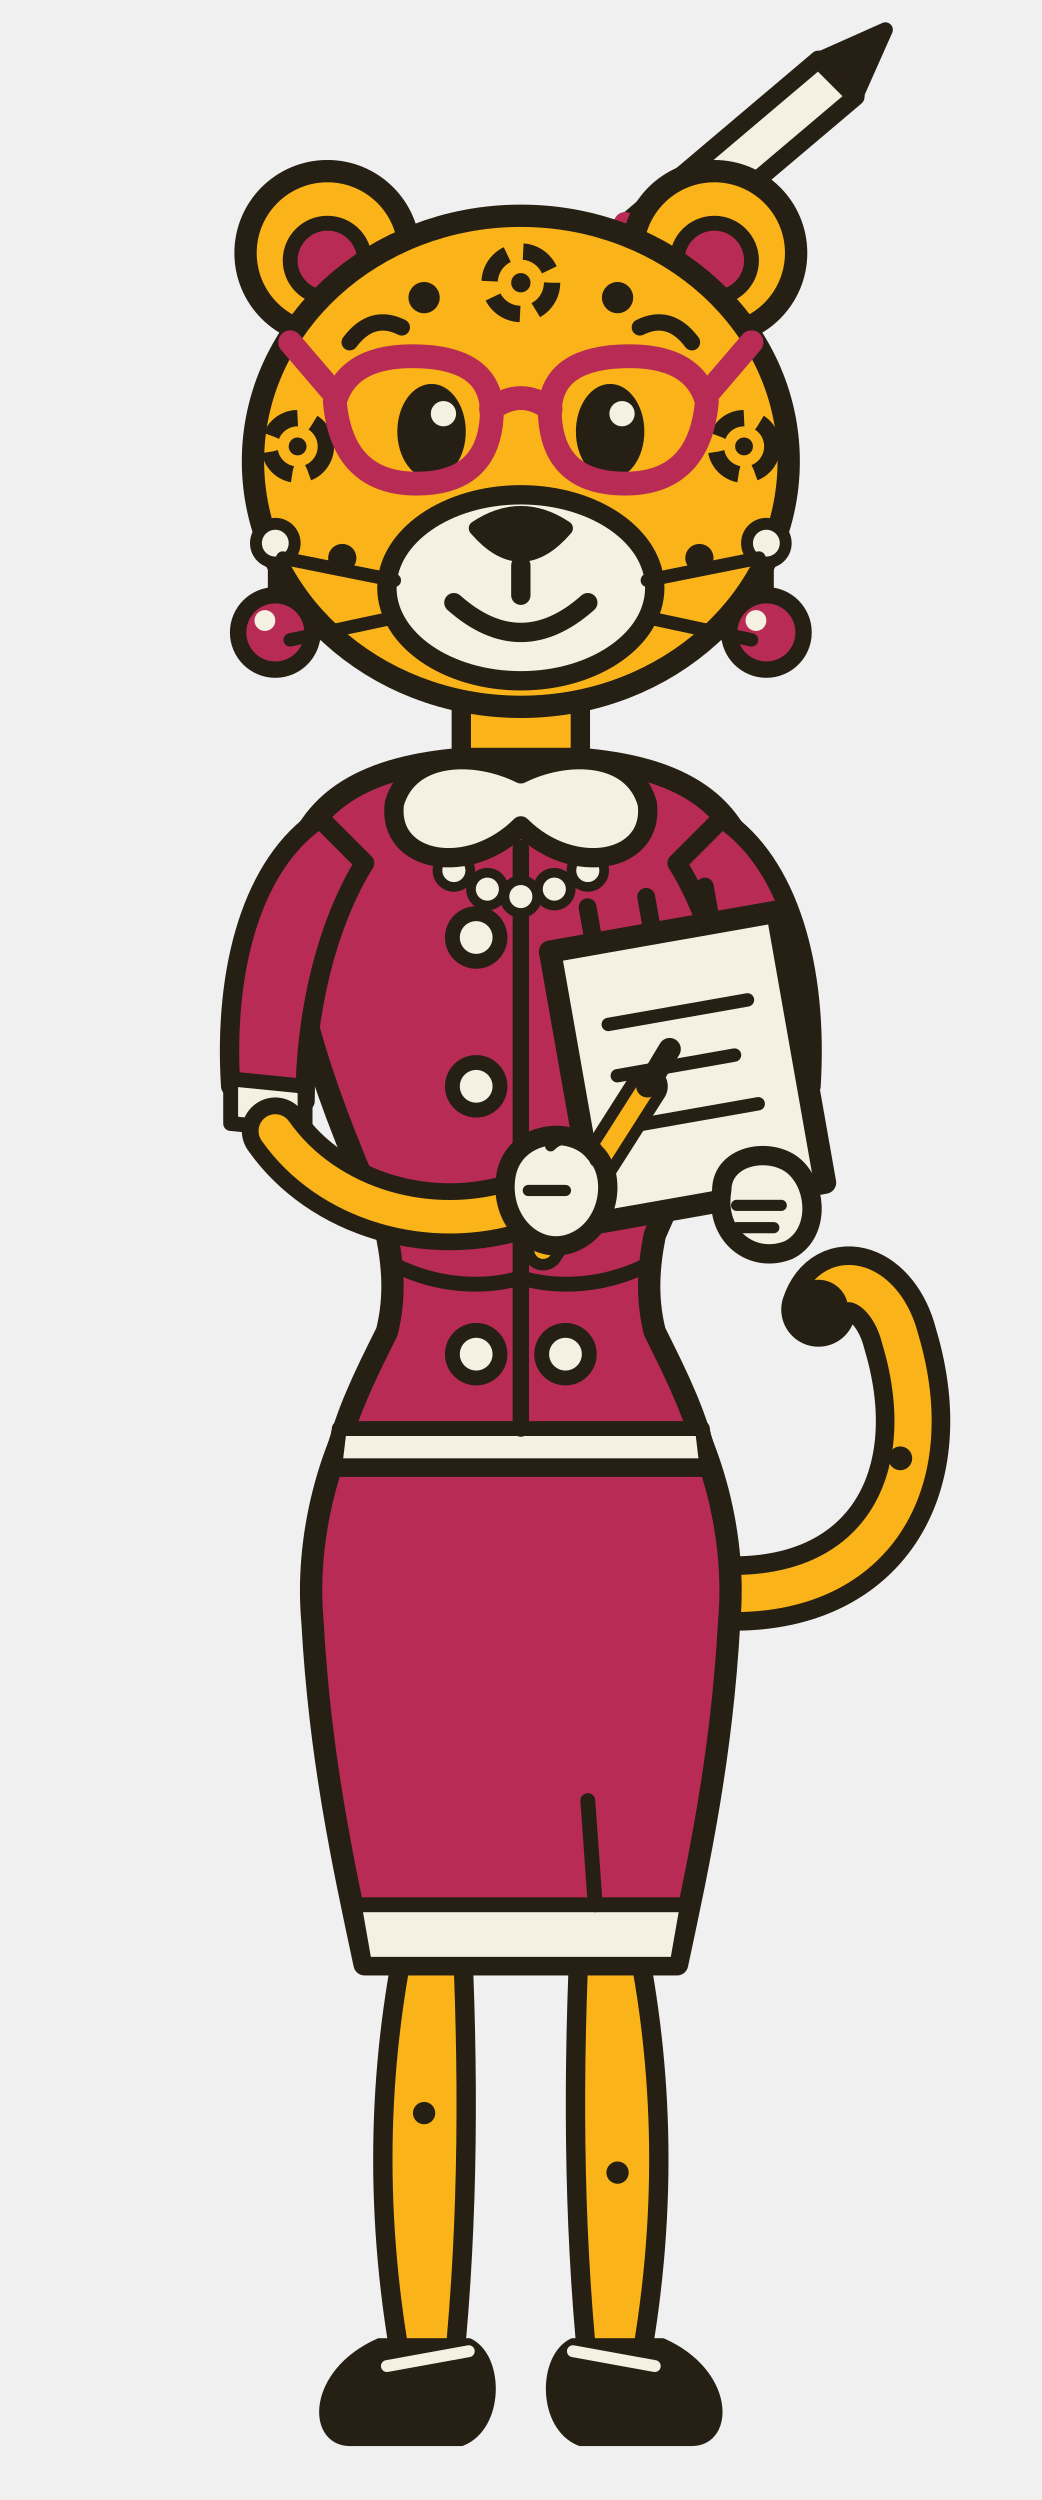
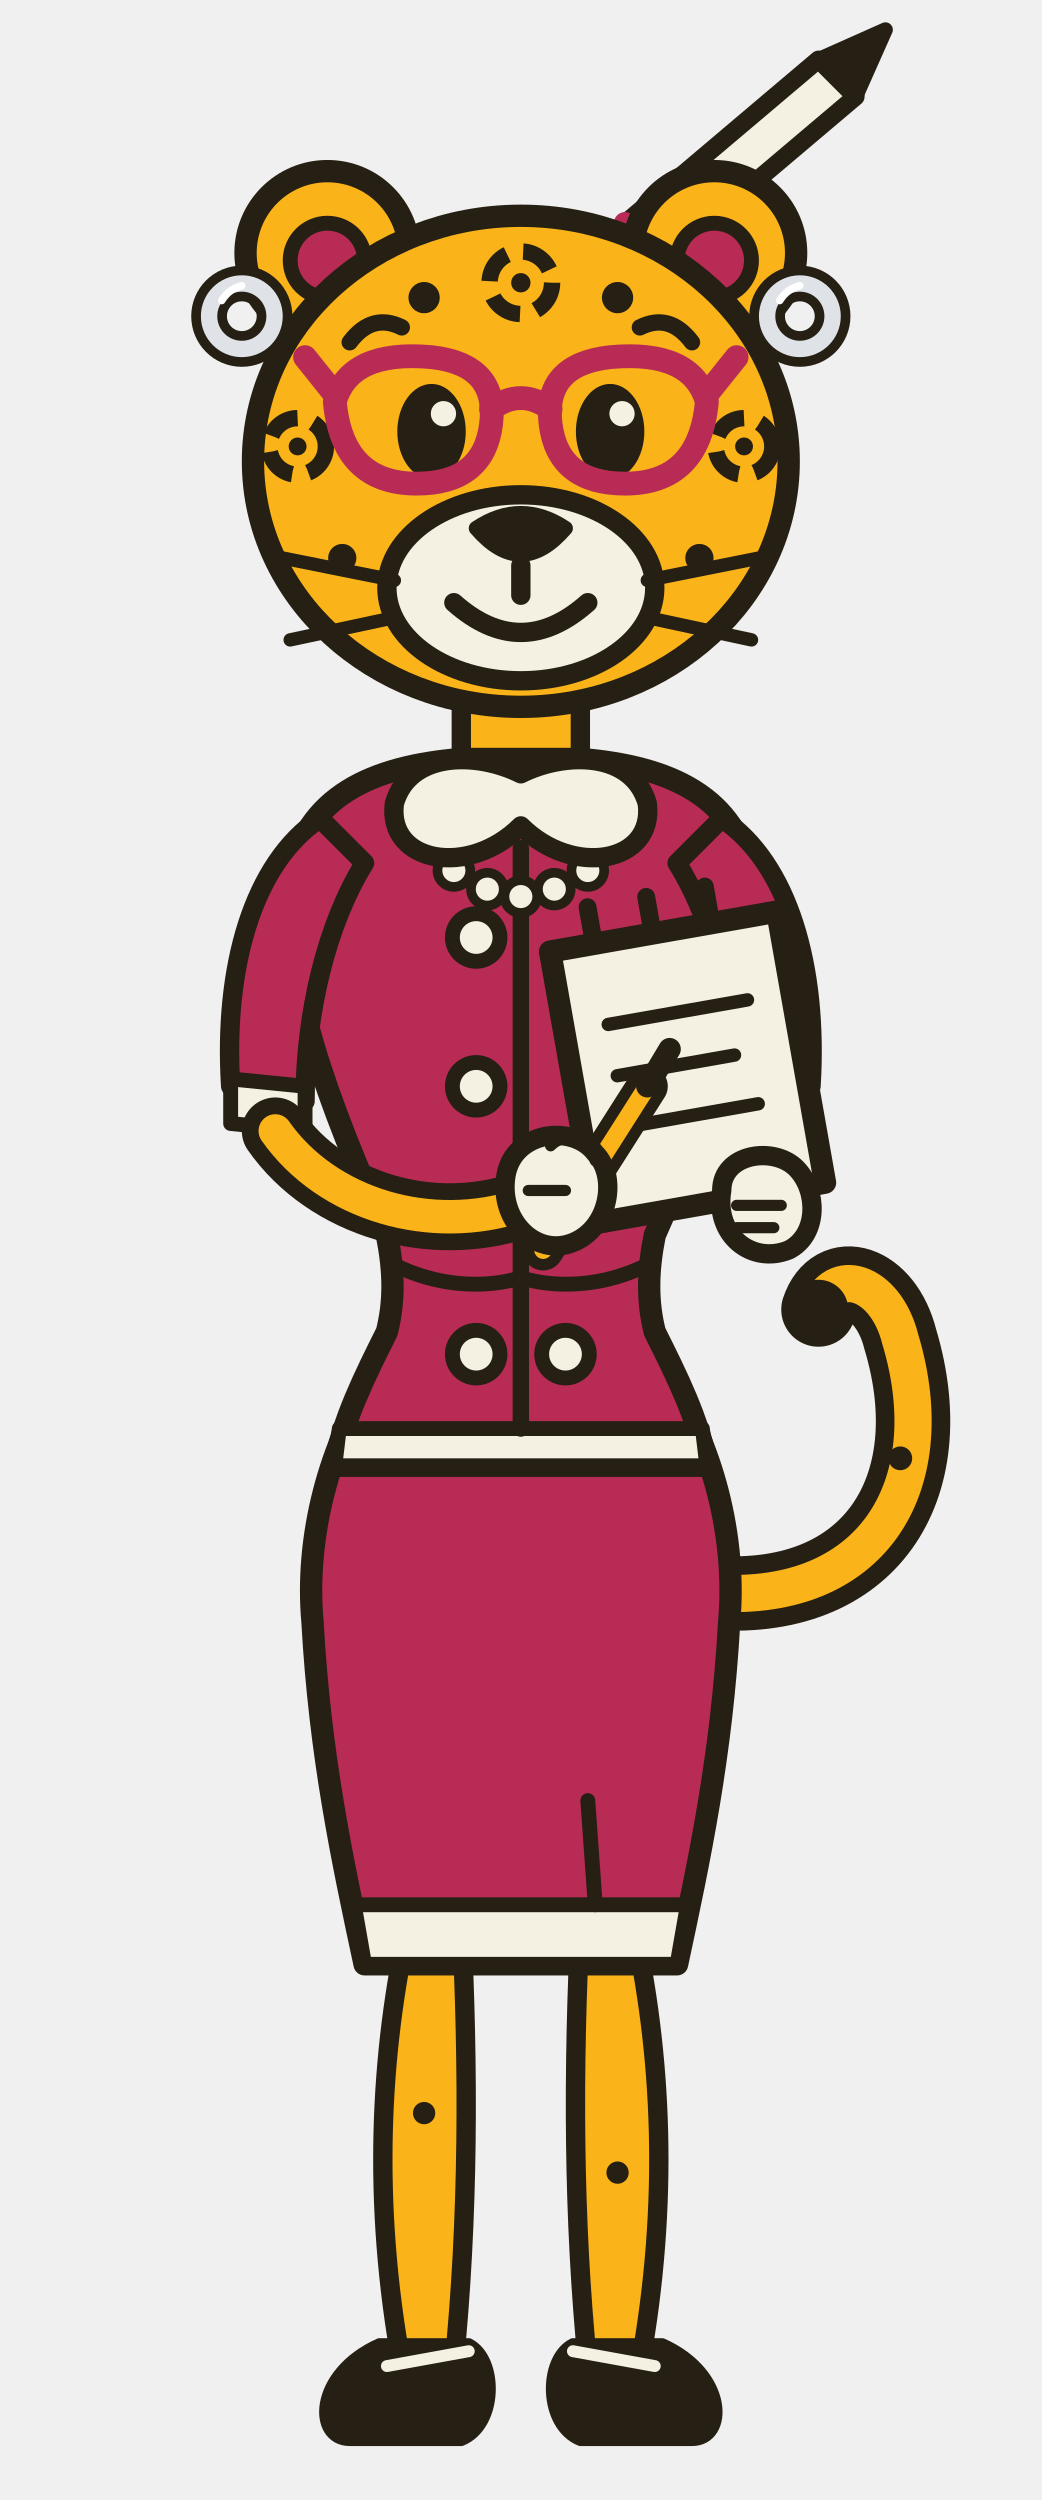
<svg xmlns="http://www.w3.org/2000/svg" viewBox="0 0 140 336" role="img" aria-label="Jaguar secretaria tomando nota">
  <g stroke="#261f14" stroke-linecap="round" stroke-linejoin="round">
    <path d="M95 214 C117 216 127 200 121 180 C119 172 112 170 110 176" fill="none" stroke-width="10" />
    <path d="M95 214 C117 216 127 200 121 180 C119 172 112 170 110 176" fill="none" stroke="#fab419" stroke-width="5" />
    <circle cx="110" cy="176" r="4" fill="#261f14" stroke-width="0" />
    <circle cx="121" cy="196" r="1.6" fill="#261f14" stroke-width="0" />
    <path d="M55 258 C51 276 50 296 54 318 H61 C63 298 63 278 62 258 Z" fill="#fab419" stroke-width="2.6" />
    <path d="M78 258 C77 278 77 298 79 318 H86 C90 296 89 276 85 258 Z" fill="#fab419" stroke-width="2.6" />
    <circle cx="57" cy="284" r="1.5" fill="#261f14" stroke-width="0" />
    <circle cx="83" cy="292" r="1.5" fill="#261f14" stroke-width="0" />
    <path d="M51 315 H63 C67 317 67 326 62 328 H47 C42 328 42 319 51 315 Z" fill="#261f14" stroke-width="1.5" />
    <path d="M77 315 H89 C98 319 98 328 93 328 H78 C73 326 73 317 77 315 Z" fill="#261f14" stroke-width="1.5" />
    <path d="M52 318 L63 316 M77 316 L88 318" fill="none" stroke="#f4f1e2" stroke-width="1.6" />
    <path d="M51 184 H89 C96 194 99 207 98 218 C97 236 94 250 91 264 H49 C46 250 43 236 42 218 C41 207 44 194 51 184 Z" fill="#b82b55" stroke-width="3" />
    <path d="M47.6 256 H92.4 L91 264 H49 Z" fill="#f4f1e2" stroke-width="2" />
    <path d="M80 256 L79 242" fill="none" stroke-width="2" />
    <path d="M62 90 V106 H78 V90 Z" fill="#fab419" stroke-width="2.6" />
    <path d="M62 102 C50 103 41 107 39 118 C38 132 44 148 52 166 C53 171 53 175 52 179 C49 185 46 191 45 197 H95 C94 191 91 185 88 179 C87 175 87 171 88 166 C96 148 102 132 101 118 C99 107 90 103 78 102 Z" fill="#b82b55" stroke-width="3" />
    <path d="M45.6 192 H94.4 L95 197 H45 Z" fill="#f4f1e2" stroke-width="2" />
    <path d="M70 114 V192" fill="none" stroke-width="2.2" />
    <path d="M53 170 C59 173 65 173 69 172 M87 170 C81 173 75 173 71 172" fill="none" stroke-width="2" />
    <g fill="#f4f1e2" stroke-width="2">
      <circle cx="64" cy="126" r="3.2" />
      <circle cx="64" cy="146" r="3.2" />
      <circle cx="64" cy="182" r="3.2" />
      <circle cx="76" cy="182" r="3.2" />
    </g>
    <g fill="#f4f1e2" stroke-width="1.3">
      <circle cx="61" cy="117" r="2.2" />
      <circle cx="65.5" cy="119.5" r="2.2" />
      <circle cx="70" cy="120.5" r="2.2" />
      <circle cx="74.5" cy="119.5" r="2.2" />
      <circle cx="79" cy="117" r="2.2" />
    </g>
    <path d="M70 104 C64 101 55 101 53 108 C52 116 63 118 70 111 C77 118 88 116 87 108 C85 101 76 101 70 104 Z" fill="#f4f1e2" stroke-width="2.6" />
    <path d="M97 110 C106 116 110 130 109 146 L99 148 C99 136 96 124 91 116 Z" fill="#b82b55" stroke-width="2.6" />
    <path d="M99 146 L109 145 L109 151 L99 152 Z" fill="#f4f1e2" stroke-width="2" />
    <path d="M104 151 C106 156 106 160 103 163" fill="none" stroke-width="9" />
    <path d="M104 151 C106 156 106 160 103 163" fill="none" stroke="#fab419" stroke-width="4.5" />
    <g transform="rotate(-10 92 144)">
      <rect x="77" y="125" width="31" height="37" fill="#f4f1e2" stroke-width="3" />
      <path d="M83 136 H102 M83 143 H99 M83 150 H101" fill="none" stroke-width="1.8" />
      <path d="M83 125 v-5 M91 125 v-5 M99 125 v-5" fill="none" stroke-width="2.4" />
    </g>
    <path d="M97 160 C97 155 104 154 107 157 C110 160 110 166 106 168 C101 170 96 166 97 160 Z" fill="#f4f1e2" stroke-width="2.6" />
    <path d="M99 162 H105 M99 165 H104" fill="none" stroke-width="1.5" />
    <path d="M43 110 C34 116 30 130 31 146 L41 148 C41 136 44 124 49 116 Z" fill="#b82b55" stroke-width="2.6" />
    <path d="M31 145 L41 146 L41 152 L31 151 Z" fill="#f4f1e2" stroke-width="2" />
    <path d="M37 152 C44 162 58 166 70 162" fill="none" stroke-width="9" />
    <path d="M37 152 C44 162 58 166 70 162" fill="none" stroke="#fab419" stroke-width="4.5" />
    <path d="M73 168 L87 146" stroke-width="5.5" />
    <path d="M73 168 L87 146" stroke="#fab419" stroke-width="2.4" />
    <path d="M87 146 L90 141" stroke-width="3" />
    <path d="M68 158 C69 152 77 151 80 155 C83 158 82 165 77 167 C72 169 67 164 68 158 Z" fill="#f4f1e2" stroke-width="2.6" />
    <path d="M74 154 C76 152 79 153 80 156 M71 160 H76" fill="none" stroke-width="1.5" />
    <path d="M84 30 L110 8 L115 13 L89 35 Z" fill="#f4f1e2" stroke-width="2.4" />
    <path d="M110 8 L119 4 L115 13 Z" fill="#261f14" stroke-width="2" />
    <path d="M84 30 L89 35" stroke="#b82b55" stroke-width="3" />
    <circle cx="44" cy="34" r="11" fill="#fab419" stroke-width="3" />
    <circle cx="96" cy="34" r="11" fill="#fab419" stroke-width="3" />
    <circle cx="44" cy="35" r="5" fill="#b82b55" stroke-width="2" />
    <circle cx="96" cy="35" r="5" fill="#b82b55" stroke-width="2" />
    <ellipse cx="70" cy="62" rx="36" ry="33" fill="#fab419" stroke-width="3" />
-     <path d="M37 74 V80 M103 74 V80" fill="none" stroke-width="2" />
-     <circle cx="37" cy="85" r="5" fill="#b82b55" stroke-width="2.2" />
-     <circle cx="103" cy="85" r="5" fill="#b82b55" stroke-width="2.2" />
-     <circle cx="35.6" cy="83.4" r="1.4" fill="#f4f1e2" stroke-width="0" />
-     <circle cx="101.6" cy="83.4" r="1.4" fill="#f4f1e2" stroke-width="0" />
-     <circle cx="37" cy="73" r="2.6" fill="#f4f1e2" stroke-width="1.6" />
-     <circle cx="103" cy="73" r="2.6" fill="#f4f1e2" stroke-width="1.6" />
+     <g fill="none">
+       <circle cx="32.5" cy="42.5" r="4.4" stroke="#261f14" stroke-width="4.8" />
+       <circle cx="32.5" cy="42.5" r="4.4" stroke="#dfe3e8" stroke-width="2.2" />
+       <circle cx="107.5" cy="42.5" r="4.4" stroke="#261f14" stroke-width="4.8" />
+       <circle cx="107.5" cy="42.5" r="4.4" stroke="#dfe3e8" stroke-width="2.2" />
+       <path d="M29.8 40.4 Q30.8 38.8 32.5 38.4 M104.8 40.4 Q105.8 38.8 107.5 38.4" stroke="#fff" stroke-width="1" stroke-linecap="round" />
+     </g>
  </g>
  <g fill="none" stroke="#261f14" stroke-width="2.2" stroke-dasharray="4.5 2.2">
    <circle cx="70" cy="38" r="4.2" />
    <circle cx="40" cy="60" r="3.8" />
    <circle cx="100" cy="60" r="3.8" />
  </g>
  <g fill="#261f14">
    <circle cx="70" cy="38" r="1.3" />
    <circle cx="40" cy="60" r="1.2" />
    <circle cx="100" cy="60" r="1.2" />
    <circle cx="57" cy="40" r="2.1" />
    <circle cx="83" cy="40" r="2.1" />
    <circle cx="46" cy="75" r="1.9" />
    <circle cx="94" cy="75" r="1.9" />
  </g>
  <g fill="none" stroke="#261f14" stroke-width="2.2" stroke-linecap="round">
    <path d="M47 46 q3 -4 7 -2" />
    <path d="M93 46 q-3 -4 -7 -2" />
  </g>
  <g stroke="#261f14" stroke-linecap="round" stroke-linejoin="round">
    <ellipse cx="70" cy="79" rx="18" ry="12.5" fill="#f4f1e2" stroke-width="2.6" />
    <path d="M64 71 Q70 67 76 71 Q70 78 64 71 Z" fill="#261f14" stroke-width="2" />
    <path d="M70 76 V80 M61 81 Q70 89 79 81" fill="none" stroke-width="2.6" />
    <path d="M53 78 L38 75 M53 83 L39 86 M87 78 L102 75 M87 83 L101 86" fill="none" stroke-width="1.8" />
    <ellipse cx="58" cy="58" rx="4.6" ry="6.4" fill="#261f14" stroke-width="0" />
    <ellipse cx="82" cy="58" rx="4.6" ry="6.4" fill="#261f14" stroke-width="0" />
    <circle cx="59.6" cy="55.6" r="1.7" fill="#f4f1e2" stroke-width="0" />
    <circle cx="83.6" cy="55.6" r="1.7" fill="#f4f1e2" stroke-width="0" />
    <g fill="none" stroke="#b82b55" stroke-width="3.2">
      <path d="M45 54 Q47 47 58 48 Q67 49 66 57 Q65 65 56 65 Q46 65 45 54 Z" />
      <path d="M95 54 Q93 47 82 48 Q73 49 74 57 Q75 65 84 65 Q94 65 95 54 Z" />
-       <path d="M45 53 L39 46 M95 53 L101 46 M66 55 Q70 52 74 55" />
+       <path d="M45 53 L41 48 M95 53 L99 48 M66 55 Q70 52 74 55" />
    </g>
  </g>
</svg>
